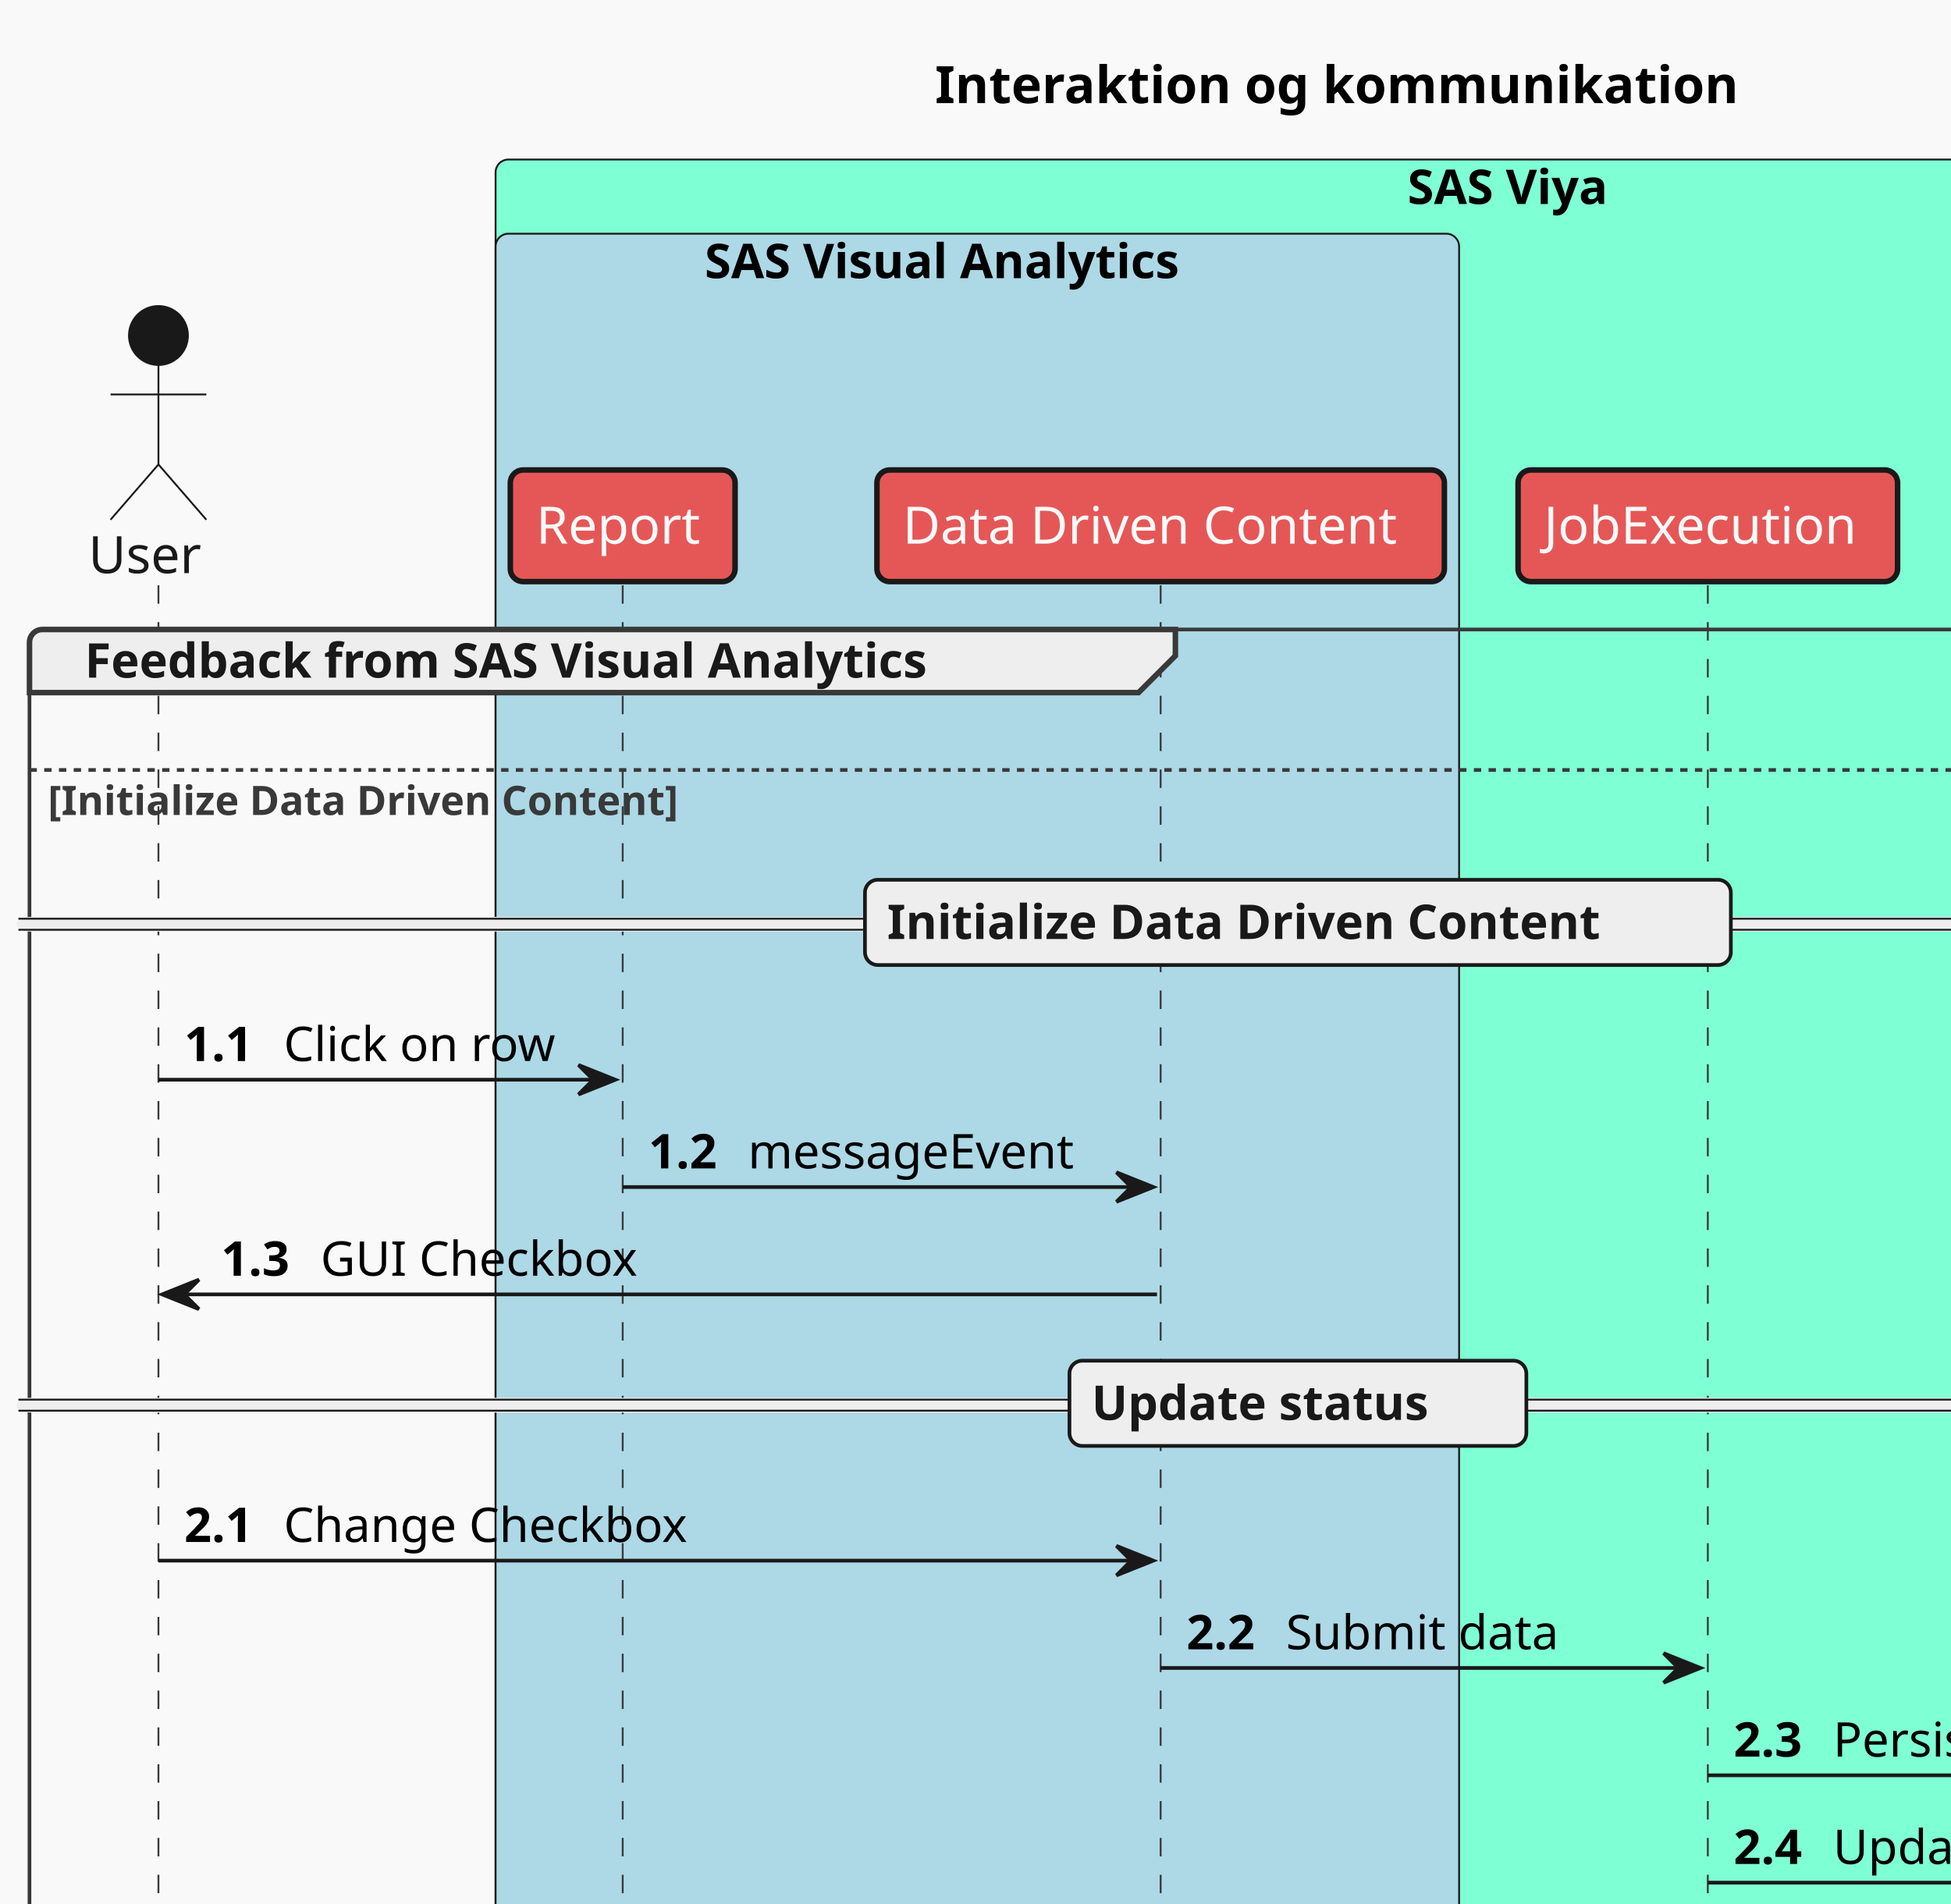
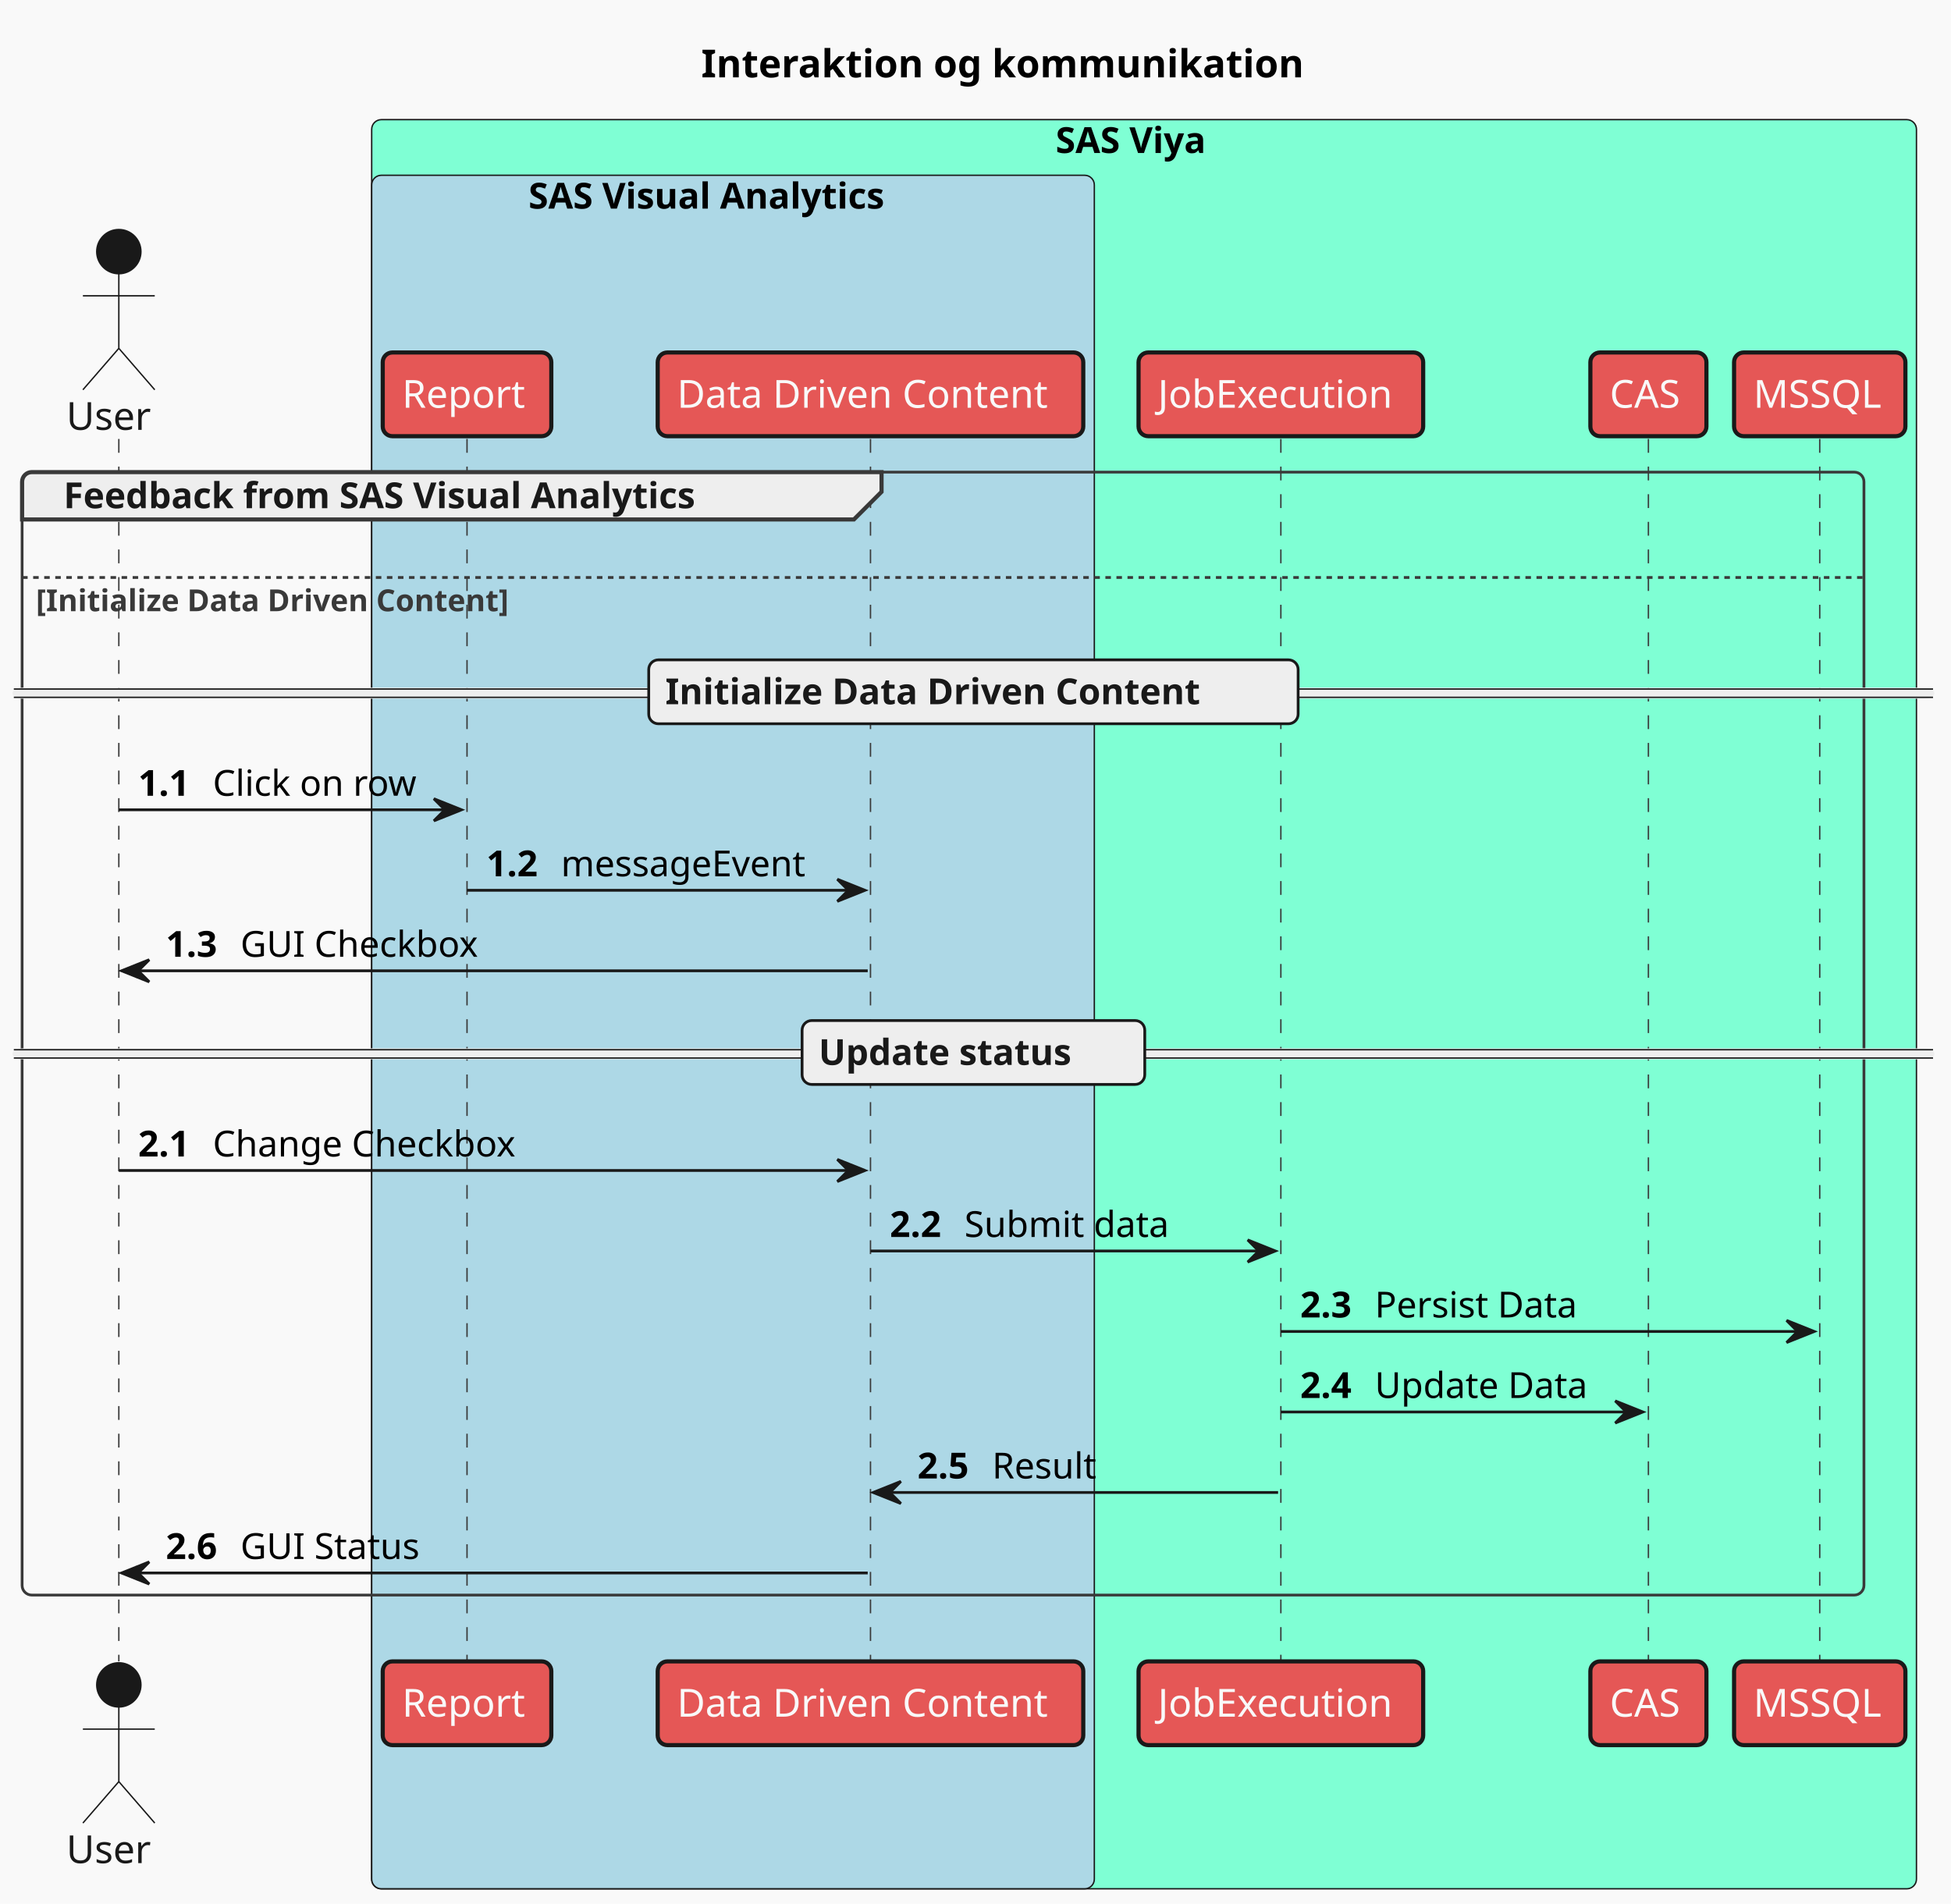
- <svg xmlns="http://www.w3.org/2000/svg" width="529.5pt" height="516.75pt" viewBox="0.00 0.00 529.50 516.75">
+ <svg xmlns="http://www.w3.org/2000/svg" width="706pt" height="689pt" viewBox="0.00 0.00 706 689">
  <g>
    <rect fill="#F9F9F9" height="689" style="stroke:none;stroke-width:1.0;" width="706" x="0" y="0"> </rect>
    <rect fill="#7FFFD4" height="640.258" rx="3.5" ry="3.5" style="stroke:#181818;stroke-width:0.5;" width="559" x="134.5" y="43.297"> </rect>
    <text fill="#000000" font-family="sans-serif" font-size="13" font-weight="bold" lengthAdjust="spacing" textLength="64" x="382" y="55.364">SAS Viya</text>
    <rect fill="#ADD8E6" height="620.125" rx="3.5" ry="3.5" style="stroke:#181818;stroke-width:0.5;" width="261.5" x="134.5" y="63.43"> </rect>
    <text fill="#000000" font-family="sans-serif" font-size="13" font-weight="bold" lengthAdjust="spacing" textLength="148" x="191.25" y="75.497">SAS Visual Analytics</text>
    <text fill="#000000" font-family="sans-serif" font-size="14" font-weight="bold" lengthAdjust="spacing" textLength="234" x="253.75" y="27.995">Interaktion og kommunikation</text>
    <line style="stroke:#393939;stroke-width:0.5;stroke-dasharray:5.0,5.0;" x1="43" x2="43" y1="158.859" y2="601.258"> </line>
    <line style="stroke:#393939;stroke-width:0.5;stroke-dasharray:5.0,5.0;" x1="169" x2="169" y1="158.859" y2="601.258"> </line>
    <line style="stroke:#393939;stroke-width:0.5;stroke-dasharray:5.0,5.0;" x1="315" x2="315" y1="158.859" y2="601.258"> </line>
    <line style="stroke:#393939;stroke-width:0.5;stroke-dasharray:5.0,5.0;" x1="463.5" x2="463.5" y1="158.859" y2="601.258"> </line>
    <line style="stroke:#393939;stroke-width:0.5;stroke-dasharray:5.0,5.0;" x1="596.5" x2="596.5" y1="158.859" y2="601.258"> </line>
    <line style="stroke:#393939;stroke-width:0.5;stroke-dasharray:5.0,5.0;" x1="658.5" x2="658.5" y1="158.859" y2="601.258"> </line>
    <text fill="#191919" font-family="sans-serif" font-size="14" lengthAdjust="spacing" textLength="32" x="24" y="155.558">User</text>
    <ellipse cx="43" cy="91.062" fill="#191919" rx="8" ry="8" style="stroke:#191919;stroke-width:0.5;"> </ellipse>
    <path d="M43,99.062 L43,126.062 M30,107.062 L56,107.062 M43,126.062 L30,141.062 M43,126.062 L56,141.062 " fill="none" style="stroke:#191919;stroke-width:0.5;"> </path>
    <rect fill="#E55756" height="30.297" rx="3.5" ry="3.5" style="stroke:#191919;stroke-width:1.5;" width="61" x="138.5" y="127.562"> </rect>
    <text fill="#F9F9F9" font-family="sans-serif" font-size="14" lengthAdjust="spacing" textLength="47" x="145.5" y="147.558">Report</text>
    <rect fill="#E55756" height="30.297" rx="3.5" ry="3.5" style="stroke:#191919;stroke-width:1.5;" width="154" x="238" y="127.562"> </rect>
    <text fill="#F9F9F9" font-family="sans-serif" font-size="14" lengthAdjust="spacing" textLength="140" x="245" y="147.558">Data Driven Content</text>
    <rect fill="#E55756" height="30.297" rx="3.5" ry="3.5" style="stroke:#191919;stroke-width:1.5;" width="103" x="412" y="127.562"> </rect>
    <text fill="#F9F9F9" font-family="sans-serif" font-size="14" lengthAdjust="spacing" textLength="89" x="419" y="147.558">JobExecution</text>
    <rect fill="#E55756" height="30.297" rx="3.5" ry="3.5" style="stroke:#191919;stroke-width:1.5;" width="42" x="575.5" y="127.562"> </rect>
    <text fill="#F9F9F9" font-family="sans-serif" font-size="14" lengthAdjust="spacing" textLength="28" x="582.5" y="147.558">CAS</text>
    <rect fill="#E55756" height="30.297" rx="3.5" ry="3.5" style="stroke:#191919;stroke-width:1.5;" width="62" x="627.5" y="127.562"> </rect>
    <text fill="#F9F9F9" font-family="sans-serif" font-size="14" lengthAdjust="spacing" textLength="48" x="634.5" y="147.558">MSSQL</text>
    <text fill="#191919" font-family="sans-serif" font-size="14" lengthAdjust="spacing" textLength="32" x="24" y="674.253">User</text>
    <ellipse cx="43" cy="609.758" fill="#191919" rx="8" ry="8" style="stroke:#191919;stroke-width:0.5;"> </ellipse>
    <path d="M43,617.758 L43,644.758 M30,625.758 L56,625.758 M43,644.758 L30,659.758 M43,644.758 L56,659.758 " fill="none" style="stroke:#191919;stroke-width:0.5;"> </path>
    <rect fill="#E55756" height="30.297" rx="3.5" ry="3.5" style="stroke:#191919;stroke-width:1.5;" width="61" x="138.5" y="601.258"> </rect>
    <text fill="#F9F9F9" font-family="sans-serif" font-size="14" lengthAdjust="spacing" textLength="47" x="145.5" y="621.253">Report</text>
    <rect fill="#E55756" height="30.297" rx="3.5" ry="3.5" style="stroke:#191919;stroke-width:1.5;" width="154" x="238" y="601.258"> </rect>
    <text fill="#F9F9F9" font-family="sans-serif" font-size="14" lengthAdjust="spacing" textLength="140" x="245" y="621.253">Data Driven Content</text>
    <rect fill="#E55756" height="30.297" rx="3.5" ry="3.5" style="stroke:#191919;stroke-width:1.5;" width="103" x="412" y="601.258"> </rect>
    <text fill="#F9F9F9" font-family="sans-serif" font-size="14" lengthAdjust="spacing" textLength="89" x="419" y="621.253">JobExecution</text>
    <rect fill="#E55756" height="30.297" rx="3.5" ry="3.5" style="stroke:#191919;stroke-width:1.5;" width="42" x="575.5" y="601.258"> </rect>
    <text fill="#F9F9F9" font-family="sans-serif" font-size="14" lengthAdjust="spacing" textLength="28" x="582.5" y="621.253">CAS</text>
    <rect fill="#E55756" height="30.297" rx="3.5" ry="3.5" style="stroke:#191919;stroke-width:1.5;" width="62" x="627.5" y="601.258"> </rect>
    <text fill="#F9F9F9" font-family="sans-serif" font-size="14" lengthAdjust="spacing" textLength="48" x="634.5" y="621.253">MSSQL</text>
    <path d="M11.5,170.859 L319,170.859 L319,177.992 L309,187.992 L8,187.992 L8,174.359 A3.5,3.5 0 0 1 11.5,170.859 " fill="#EEEEEE" style="stroke:#393939;stroke-width:1.5;"> </path>
    <rect fill="none" height="406.398" rx="3.5" ry="3.5" style="stroke:#393939;stroke-width:1.0;" width="666.5" x="8" y="170.859"> </rect>
    <text fill="#191919" font-family="sans-serif" font-size="13" font-weight="bold" lengthAdjust="spacing" textLength="266" x="23" y="183.926">Feedback from SAS Visual Analytics</text>
    <line style="stroke:#393939;stroke-width:1.0;stroke-dasharray:2.0,2.0;" x1="8" x2="674.5" y1="208.992" y2="208.992"> </line>
    <text fill="#393939" font-family="sans-serif" font-size="11" font-weight="bold" lengthAdjust="spacing" textLength="200" x="13" y="221.203">[Initialize Data Driven Content]</text>
    <rect fill="#EEEEEE" height="3" rx="3.5" ry="3.5" style="stroke:#EEEEEE;stroke-width:1.0;" width="694.5" x="5" y="249.363"> </rect>
    <line style="stroke:#191919;stroke-width:0.5;" x1="5" x2="699.5" y1="249.363" y2="249.363"> </line>
    <line style="stroke:#191919;stroke-width:0.5;" x1="5" x2="699.5" y1="252.363" y2="252.363"> </line>
    <rect fill="#EEEEEE" height="23.133" rx="3.5" ry="3.5" style="stroke:#191919;stroke-width:1.0;" width="235" x="234.75" y="238.797"> </rect>
    <text fill="#191919" font-family="sans-serif" font-size="13" font-weight="bold" lengthAdjust="spacing" textLength="216" x="240.75" y="254.864">Initialize Data Driven Content</text>
    <polygon fill="#191919" points="157,289.062,167,293.062,157,297.062,161,293.062" style="stroke:#191919;stroke-width:1.0;"> </polygon>
    <line style="stroke:#191919;stroke-width:1.0;" x1="43" x2="163" y1="293.062" y2="293.062"> </line>
    <text fill="#000000" font-family="sans-serif" font-size="13" font-weight="bold" lengthAdjust="spacing" textLength="23" x="50" y="287.997">1.1</text>
    <text fill="#000000" font-family="sans-serif" font-size="13" lengthAdjust="spacing" textLength="75" x="77" y="287.997">Click on row</text>
    <polygon fill="#191919" points="303,318.195,313,322.195,303,326.195,307,322.195" style="stroke:#191919;stroke-width:1.0;"> </polygon>
    <line style="stroke:#191919;stroke-width:1.0;" x1="169" x2="309" y1="322.195" y2="322.195"> </line>
    <text fill="#000000" font-family="sans-serif" font-size="13" font-weight="bold" lengthAdjust="spacing" textLength="23" x="176" y="317.129">1.2</text>
    <text fill="#000000" font-family="sans-serif" font-size="13" lengthAdjust="spacing" textLength="95" x="203" y="317.129">messageEvent</text>
    <polygon fill="#191919" points="54,347.328,44,351.328,54,355.328,50,351.328" style="stroke:#191919;stroke-width:1.0;"> </polygon>
    <line style="stroke:#191919;stroke-width:1.0;" x1="48" x2="314" y1="351.328" y2="351.328"> </line>
    <text fill="#000000" font-family="sans-serif" font-size="13" font-weight="bold" lengthAdjust="spacing" textLength="23" x="60" y="346.262">1.3</text>
    <text fill="#000000" font-family="sans-serif" font-size="13" lengthAdjust="spacing" textLength="89" x="87" y="346.262">GUI Checkbox</text>
    <rect fill="#EEEEEE" height="3" rx="3.5" ry="3.5" style="stroke:#EEEEEE;stroke-width:1.0;" width="694.5" x="5" y="379.894"> </rect>
    <line style="stroke:#191919;stroke-width:0.5;" x1="5" x2="699.5" y1="379.894" y2="379.894"> </line>
    <line style="stroke:#191919;stroke-width:0.5;" x1="5" x2="699.5" y1="382.894" y2="382.894"> </line>
    <rect fill="#EEEEEE" height="23.133" rx="3.5" ry="3.5" style="stroke:#191919;stroke-width:1.0;" width="124" x="290.25" y="369.328"> </rect>
    <text fill="#191919" font-family="sans-serif" font-size="13" font-weight="bold" lengthAdjust="spacing" textLength="105" x="296.25" y="385.395">Update status</text>
    <polygon fill="#191919" points="303,419.594,313,423.594,303,427.594,307,423.594" style="stroke:#191919;stroke-width:1.0;"> </polygon>
    <line style="stroke:#191919;stroke-width:1.0;" x1="43" x2="309" y1="423.594" y2="423.594"> </line>
    <text fill="#000000" font-family="sans-serif" font-size="13" font-weight="bold" lengthAdjust="spacing" textLength="23" x="50" y="418.528">2.1</text>
    <text fill="#000000" font-family="sans-serif" font-size="13" lengthAdjust="spacing" textLength="115" x="77" y="418.528">Change Checkbox</text>
    <polygon fill="#191919" points="451.5,448.727,461.5,452.727,451.5,456.727,455.5,452.727" style="stroke:#191919;stroke-width:1.0;"> </polygon>
    <line style="stroke:#191919;stroke-width:1.0;" x1="315" x2="457.5" y1="452.727" y2="452.727"> </line>
    <text fill="#000000" font-family="sans-serif" font-size="13" font-weight="bold" lengthAdjust="spacing" textLength="23" x="322" y="447.661">2.2</text>
    <text fill="#000000" font-family="sans-serif" font-size="13" lengthAdjust="spacing" textLength="79" x="349" y="447.661">Submit data</text>
    <polygon fill="#191919" points="646.5,477.859,656.5,481.859,646.5,485.859,650.5,481.859" style="stroke:#191919;stroke-width:1.0;"> </polygon>
    <line style="stroke:#191919;stroke-width:1.0;" x1="463.5" x2="652.5" y1="481.859" y2="481.859"> </line>
    <text fill="#000000" font-family="sans-serif" font-size="13" font-weight="bold" lengthAdjust="spacing" textLength="23" x="470.5" y="476.793">2.3</text>
    <text fill="#000000" font-family="sans-serif" font-size="13" lengthAdjust="spacing" textLength="78" x="497.5" y="476.793">Persist Data</text>
    <polygon fill="#191919" points="584.5,506.992,594.5,510.992,584.5,514.992,588.5,510.992" style="stroke:#191919;stroke-width:1.0;"> </polygon>
    <line style="stroke:#191919;stroke-width:1.0;" x1="463.5" x2="590.5" y1="510.992" y2="510.992"> </line>
    <text fill="#000000" font-family="sans-serif" font-size="13" font-weight="bold" lengthAdjust="spacing" textLength="23" x="470.5" y="505.926">2.4</text>
    <text fill="#000000" font-family="sans-serif" font-size="13" lengthAdjust="spacing" textLength="82" x="497.5" y="505.926">Update Data</text>
    <polygon fill="#191919" points="326,536.125,316,540.125,326,544.125,322,540.125" style="stroke:#191919;stroke-width:1.0;"> </polygon>
    <line style="stroke:#191919;stroke-width:1.0;" x1="320" x2="462.5" y1="540.125" y2="540.125"> </line>
    <text fill="#000000" font-family="sans-serif" font-size="13" font-weight="bold" lengthAdjust="spacing" textLength="23" x="332" y="535.059">2.5</text>
    <text fill="#000000" font-family="sans-serif" font-size="13" lengthAdjust="spacing" textLength="39" x="359" y="535.059">Result</text>
    <polygon fill="#191919" points="54,565.258,44,569.258,54,573.258,50,569.258" style="stroke:#191919;stroke-width:1.0;"> </polygon>
    <line style="stroke:#191919;stroke-width:1.0;" x1="48" x2="314" y1="569.258" y2="569.258"> </line>
    <text fill="#000000" font-family="sans-serif" font-size="13" font-weight="bold" lengthAdjust="spacing" textLength="23" x="60" y="564.192">2.6</text>
    <text fill="#000000" font-family="sans-serif" font-size="13" lengthAdjust="spacing" textLength="69" x="87" y="564.192">GUI Status</text>
  </g>
</svg>
